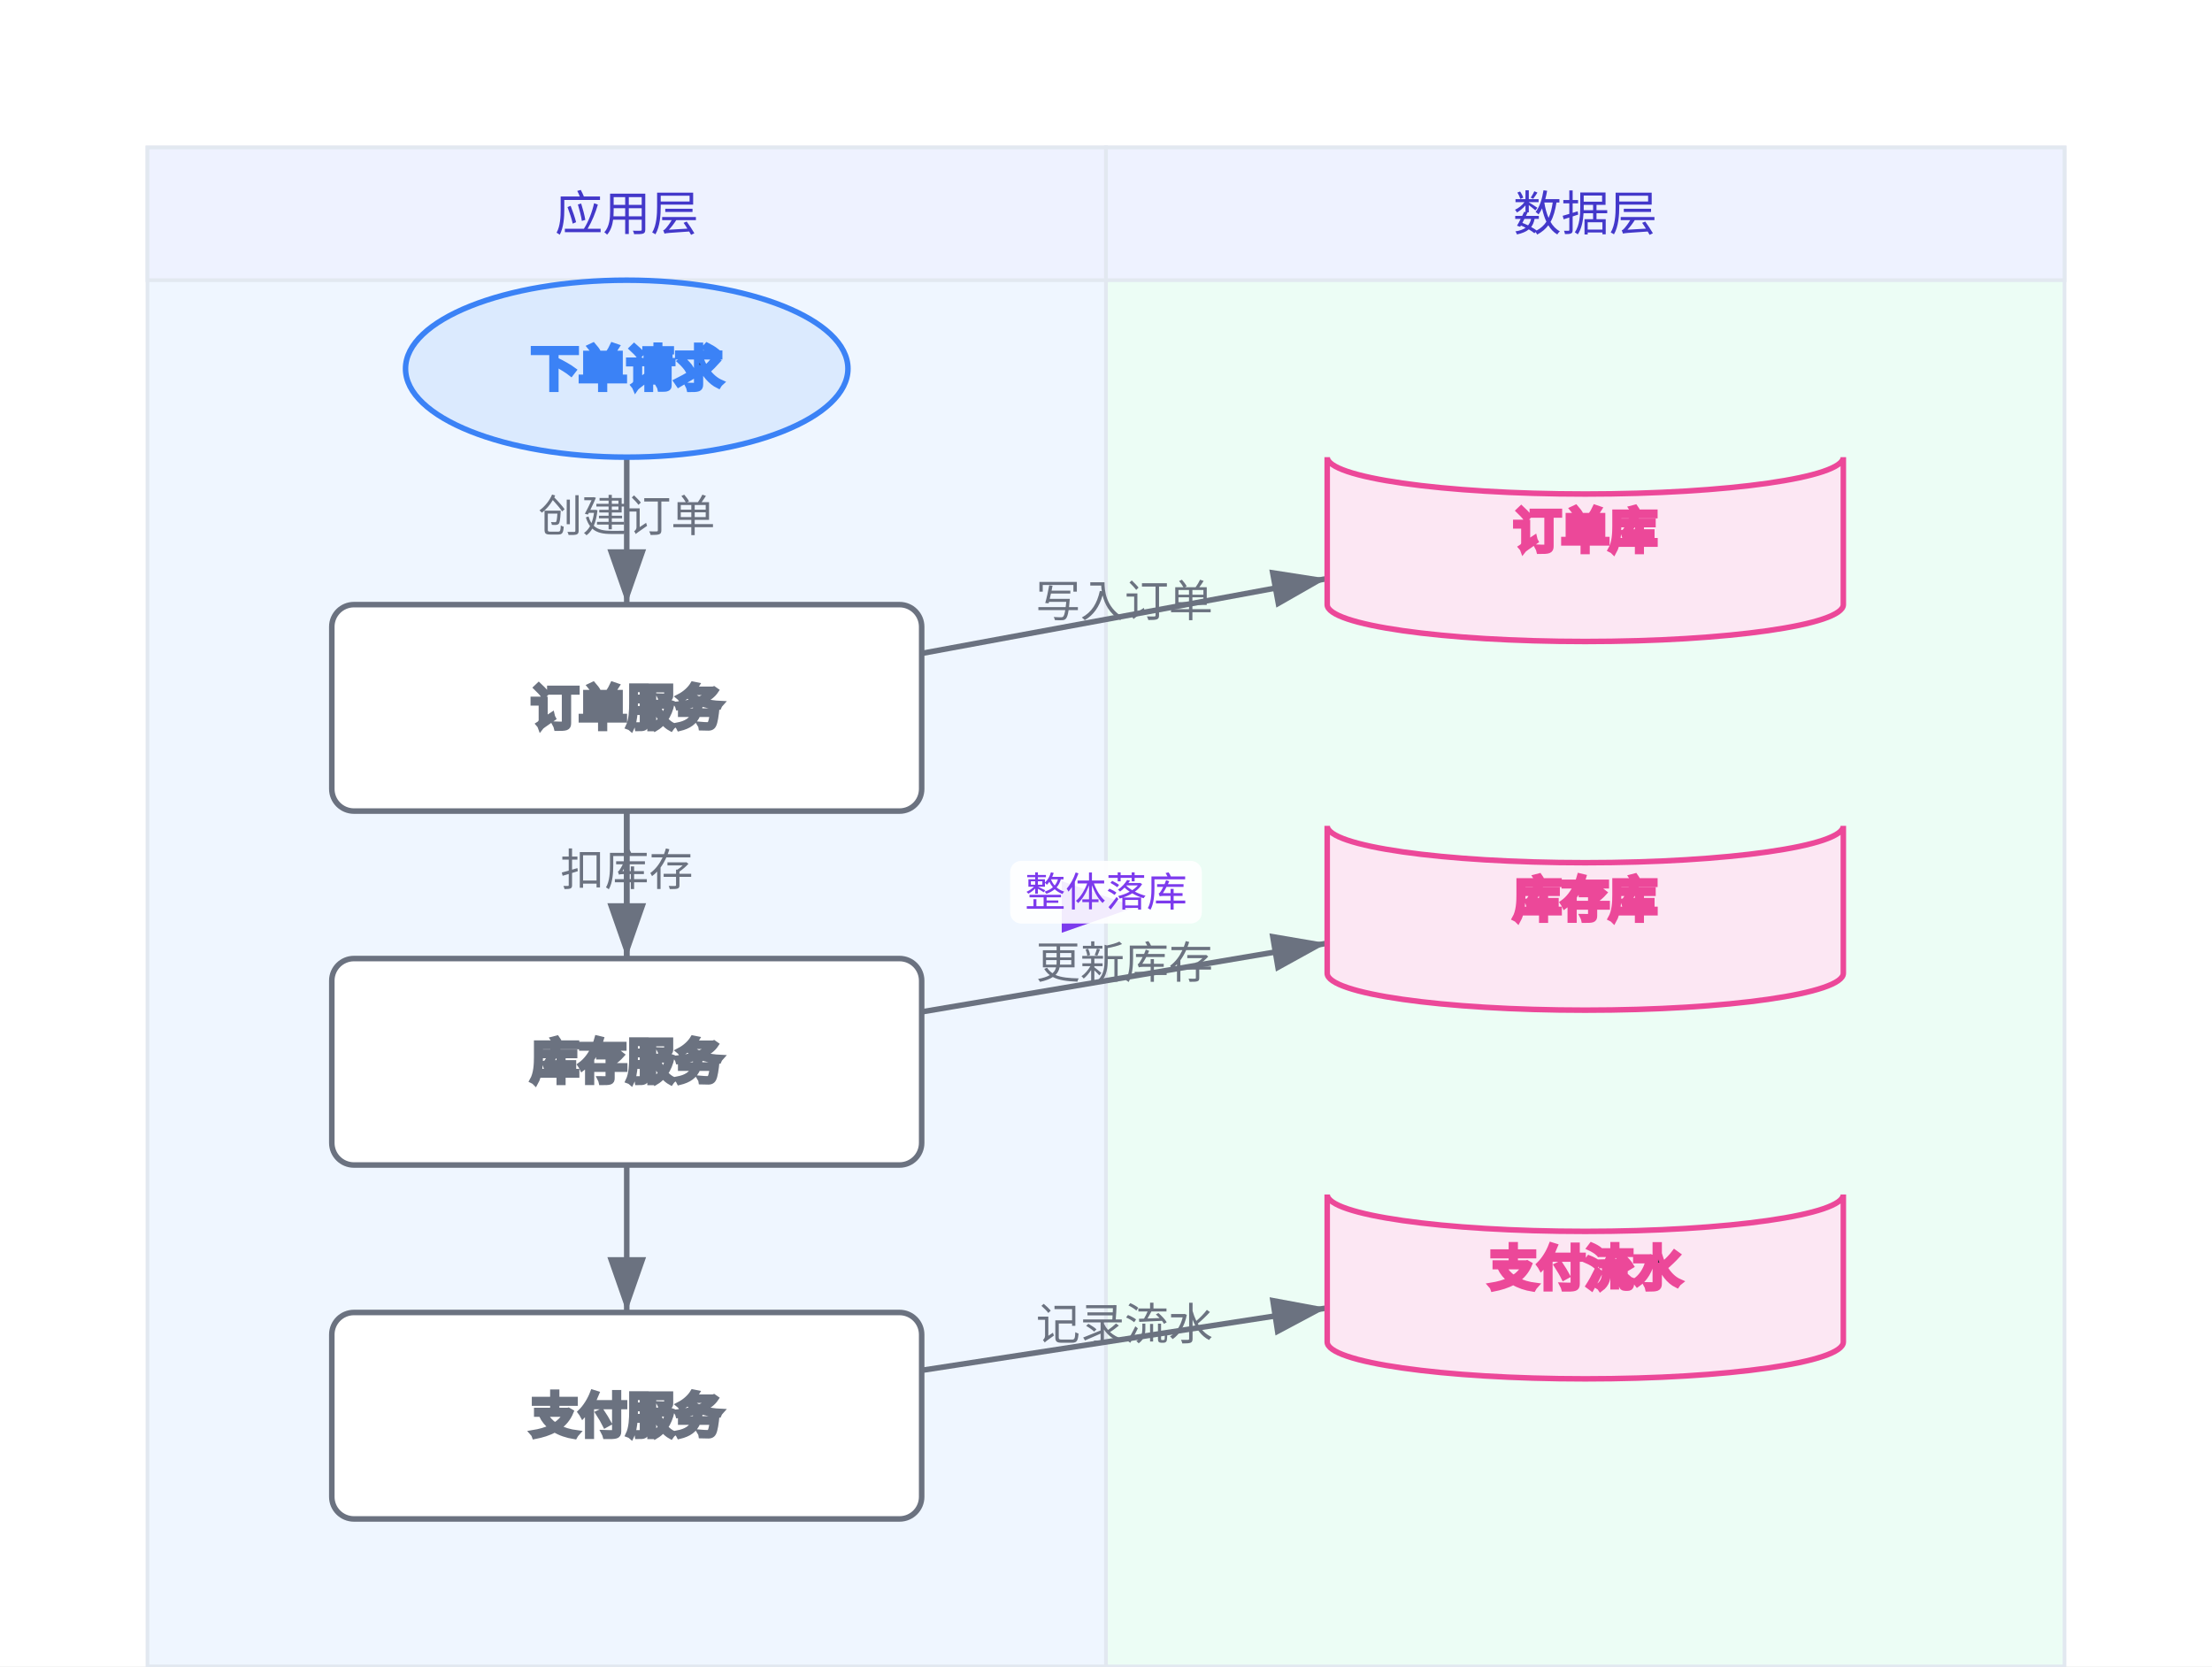
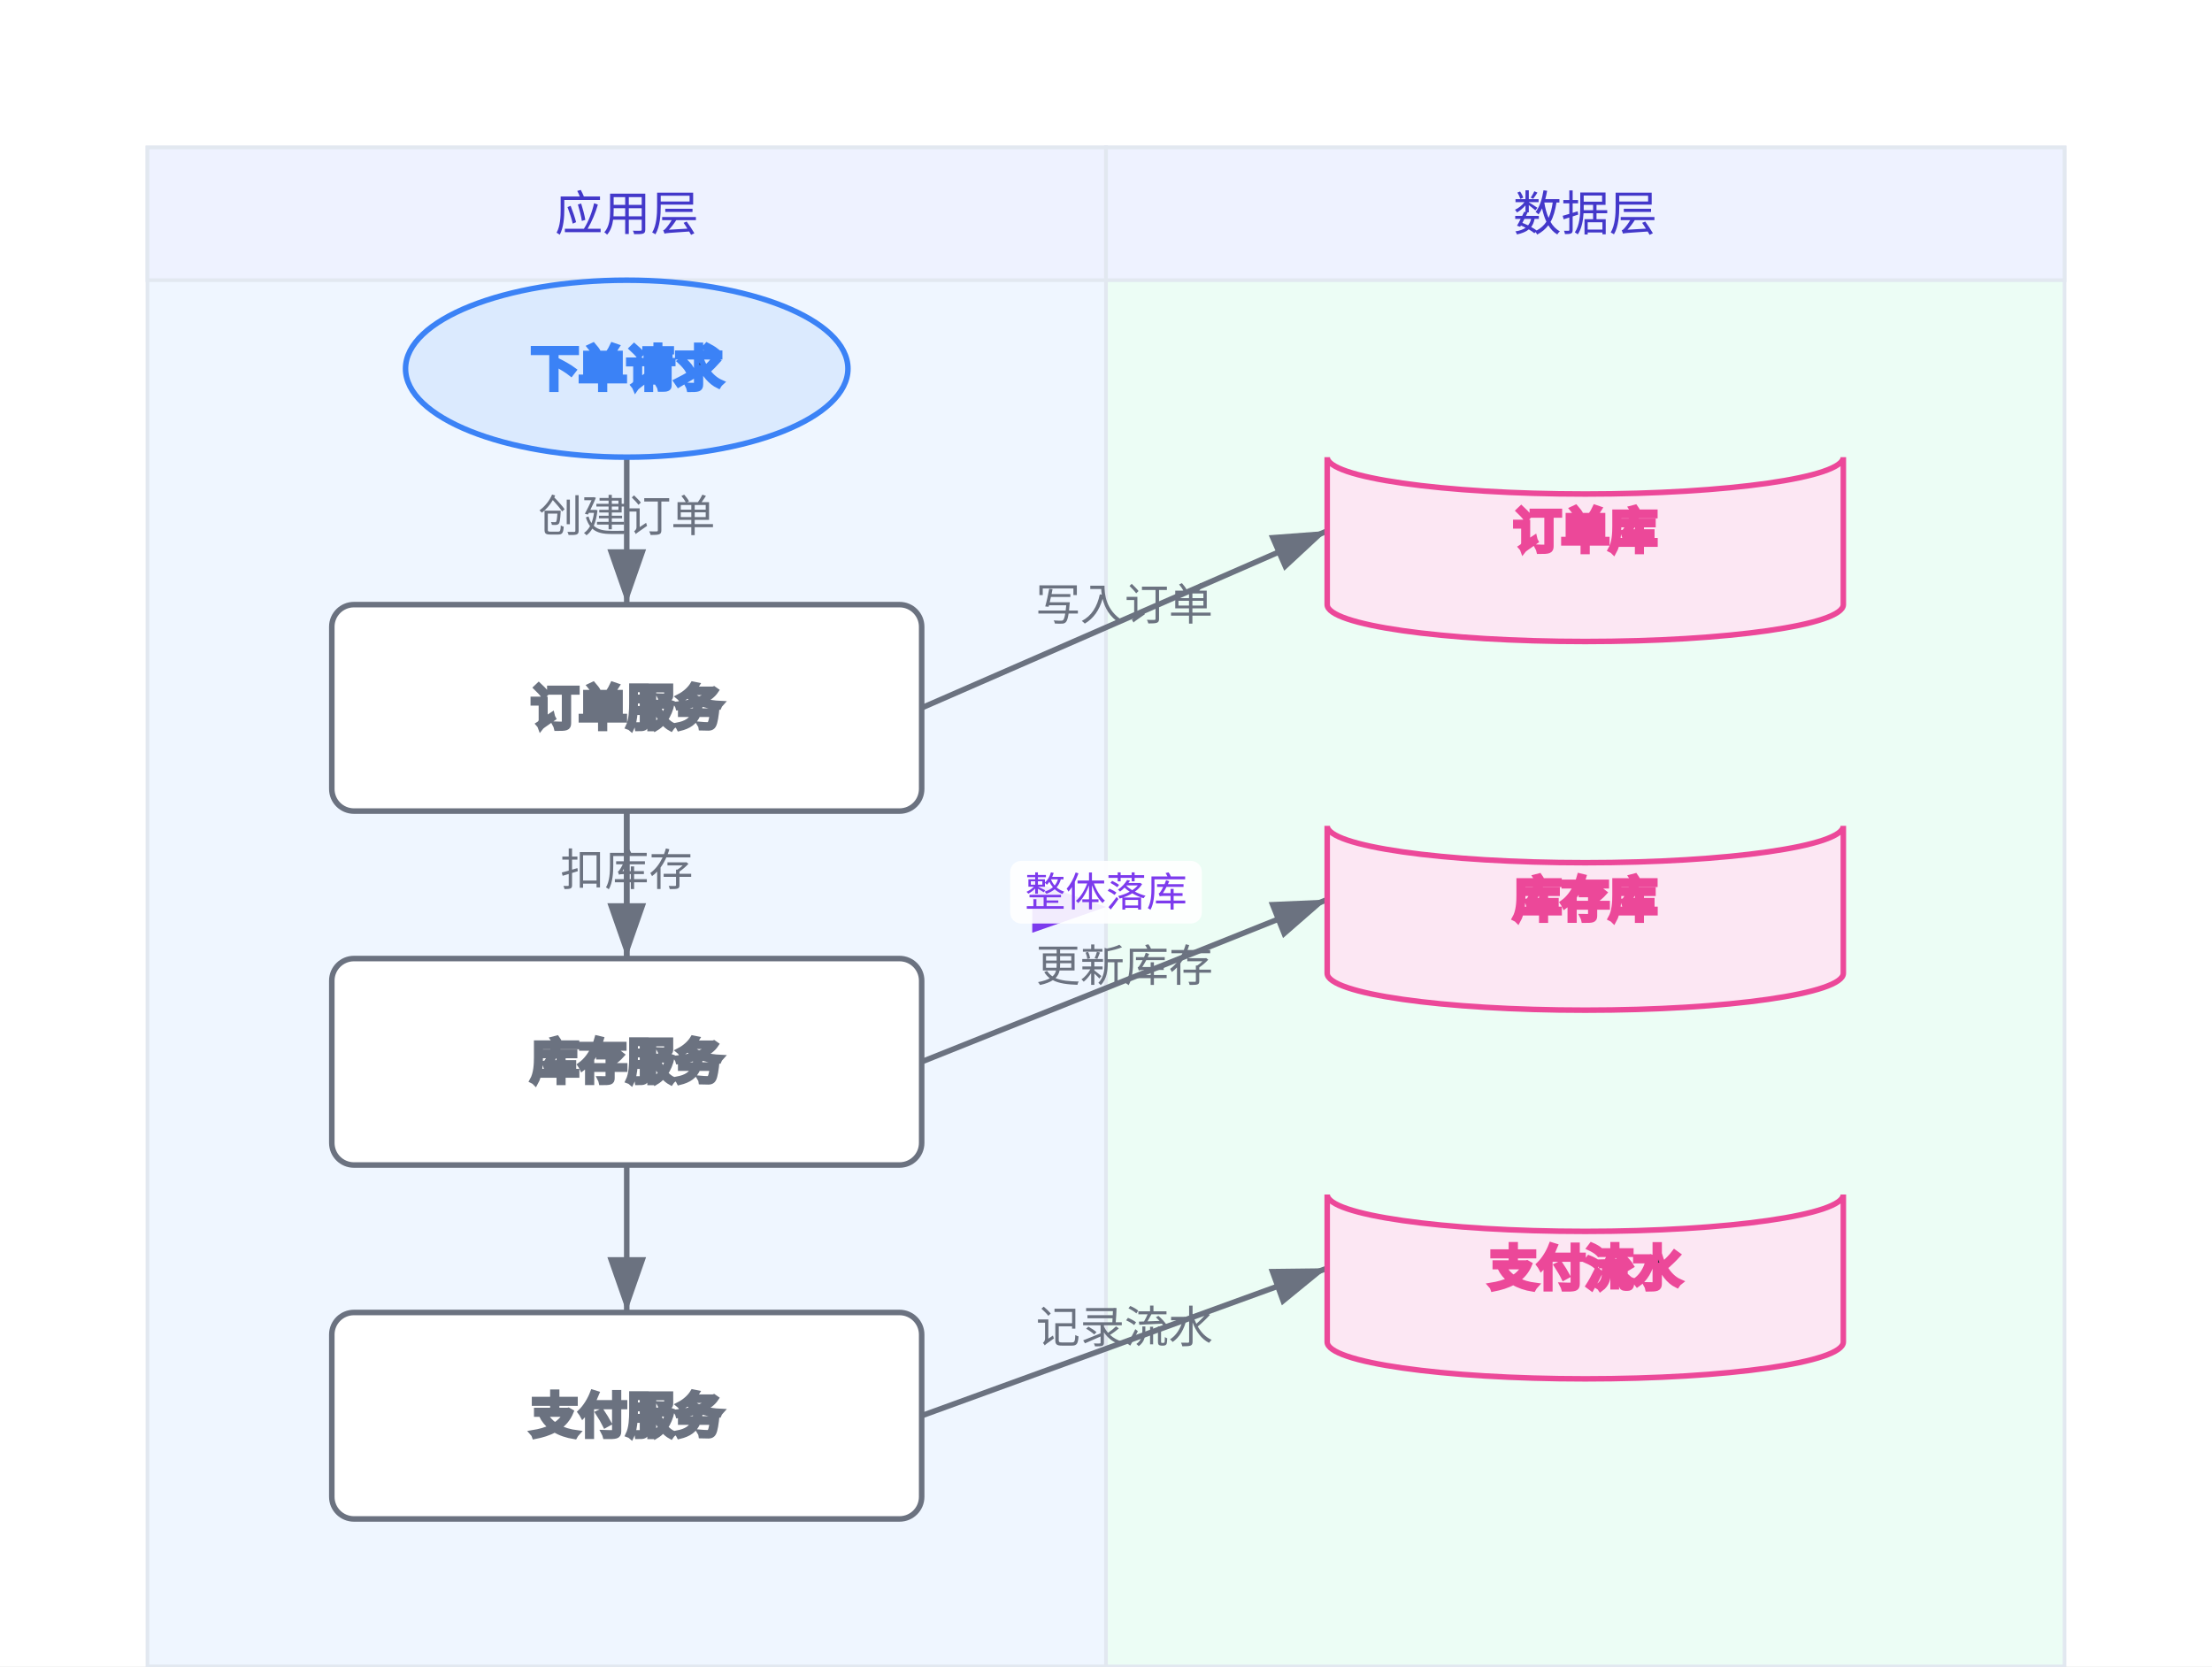
<svg xmlns="http://www.w3.org/2000/svg" width="600" height="452" viewBox="0 0 600 452">
  <defs>
    <marker id="arrowhead" markerWidth="10" markerHeight="7" refX="10" refY="3.5" orient="auto">
      <polygon points="0 0, 10 3.5, 0 7" fill="#6b7280" />
    </marker>
    <marker id="arrowhead-purple" markerWidth="10" markerHeight="7" refX="10" refY="3.5" orient="auto">
      <polygon points="0 0, 10 3.5, 0 7" fill="#7c3aed" />
    </marker>
  </defs>
  <rect x="0" y="0" width="600" height="452" fill="#ffffff" />
  <g class="lgdl-lane">
    <rect x="40" y="40" width="260" height="412" fill="#eff6ff" stroke="#e2e8f0" />
    <rect x="40" y="40" width="260" height="36" fill="#eef2ff" stroke="#e2e8f0" />
    <text x="170" y="58" font-family="'Segoe UI', 'PingFang SC', 'Microsoft YaHei', sans-serif" font-size="13" fill="#4338ca" text-anchor="middle" dominant-baseline="middle">应用层</text>
  </g>
  <g class="lgdl-lane">
    <rect x="300" y="40" width="260" height="412" fill="#ecfdf5" stroke="#e2e8f0" />
    <rect x="300" y="40" width="260" height="36" fill="#eef2ff" stroke="#e2e8f0" />
    <text x="430" y="58" font-family="'Segoe UI', 'PingFang SC', 'Microsoft YaHei', sans-serif" font-size="13" fill="#4338ca" text-anchor="middle" dominant-baseline="middle">数据层</text>
  </g>
  <g class="lgdl-aggregate-edge">
-     <line x1="300" y1="246" x2="308" y2="246" stroke="#7c3aed" stroke-width="2" stroke-dasharray="5 3" marker-end="url(#arrowhead-purple)" />
+     <line x1="300" y1="246" x2="300" y2="246" stroke="#7c3aed" stroke-width="2" stroke-dasharray="5 3" marker-end="url(#arrowhead-purple)" />
    <rect x="274.0" y="233.5" width="52" height="17" rx="3" fill="#ffffff" opacity="0.9" />
    <text x="300" y="242" font-family="'Segoe UI', 'PingFang SC', 'Microsoft YaHei', sans-serif" font-size="11" fill="#7c3aed" text-anchor="middle" dominant-baseline="middle">整体落库</text>
  </g>
  <g class="lgdl-edge">
    <path d="M 170,124 L 170,164" fill="none" stroke="#6b7280" stroke-width="1.5" marker-end="url(#arrowhead)" />
    <text x="170" y="140" font-family="'Segoe UI', 'PingFang SC', 'Microsoft YaHei', sans-serif" font-size="12" fill="#6b7280" text-anchor="middle" dominant-baseline="middle">创建订单</text>
  </g>
  <g class="lgdl-edge">
-     <path d="M 250,177.231 L 360,156.923" fill="none" stroke="#6b7280" stroke-width="1.5" marker-end="url(#arrowhead)" />
-     <text x="305" y="163.077" font-family="'Segoe UI', 'PingFang SC', 'Microsoft YaHei', sans-serif" font-size="12" fill="#6b7280" text-anchor="middle" dominant-baseline="middle">写入订单</text>
+     <path d="M 250,192 L 360,144" fill="none" stroke="#6b7280" stroke-width="1.5" marker-end="url(#arrowhead)" />
+     <text x="305" y="164" font-family="'Segoe UI', 'PingFang SC', 'Microsoft YaHei', sans-serif" font-size="12" fill="#6b7280" text-anchor="middle" dominant-baseline="middle">写入订单</text>
  </g>
  <g class="lgdl-edge">
    <path d="M 170,220 L 170,260" fill="none" stroke="#6b7280" stroke-width="1.5" marker-end="url(#arrowhead)" />
    <text x="170" y="236" font-family="'Segoe UI', 'PingFang SC', 'Microsoft YaHei', sans-serif" font-size="12" fill="#6b7280" text-anchor="middle" dominant-baseline="middle">扣库存</text>
  </g>
  <g class="lgdl-edge">
-     <path d="M 250,274.462 L 360,255.846" fill="none" stroke="#6b7280" stroke-width="1.5" marker-end="url(#arrowhead)" />
-     <text x="305" y="261.154" font-family="'Segoe UI', 'PingFang SC', 'Microsoft YaHei', sans-serif" font-size="12" fill="#6b7280" text-anchor="middle" dominant-baseline="middle">更新库存</text>
+     <path d="M 250,288 L 360,244" fill="none" stroke="#6b7280" stroke-width="1.5" marker-end="url(#arrowhead)" />
+     <text x="305" y="262" font-family="'Segoe UI', 'PingFang SC', 'Microsoft YaHei', sans-serif" font-size="12" fill="#6b7280" text-anchor="middle" dominant-baseline="middle">更新库存</text>
  </g>
  <g class="lgdl-edge">
    <path d="M 170,220 L 170,356" fill="none" stroke="#6b7280" stroke-width="1.5" marker-end="url(#arrowhead)" />
    <text x="170" y="284" font-family="'Segoe UI', 'PingFang SC', 'Microsoft YaHei', sans-serif" font-size="12" fill="#6b7280" text-anchor="middle" dominant-baseline="middle">发起支付</text>
  </g>
  <g class="lgdl-edge">
-     <path d="M 250,371.692 L 360,354.769" fill="none" stroke="#6b7280" stroke-width="1.5" marker-end="url(#arrowhead)" />
-     <text x="305" y="359.231" font-family="'Segoe UI', 'PingFang SC', 'Microsoft YaHei', sans-serif" font-size="12" fill="#6b7280" text-anchor="middle" dominant-baseline="middle">记录流水</text>
+     <path d="M 250,384 L 360,344" fill="none" stroke="#6b7280" stroke-width="1.5" marker-end="url(#arrowhead)" />
+     <text x="305" y="360" font-family="'Segoe UI', 'PingFang SC', 'Microsoft YaHei', sans-serif" font-size="12" fill="#6b7280" text-anchor="middle" dominant-baseline="middle">记录流水</text>
  </g>
  <g class="lgdl-node" fill="#dbeafe" stroke="#3b82f6" stroke-width="1.5">
    <rect x="110" y="76" width="120" height="48" rx="60" ry="60" />
    <text x="170" y="100" font-family="'Segoe UI', 'PingFang SC', 'Microsoft YaHei', sans-serif" font-size="13" fill="#1f2937" text-anchor="middle" dominant-baseline="middle">下单请求</text>
  </g>
  <g class="lgdl-node" fill="#ffffff" stroke="#6b7280" stroke-width="1.5">
    <rect x="90" y="164" width="160" height="56" rx="6" ry="6" />
    <text x="170" y="192" font-family="'Segoe UI', 'PingFang SC', 'Microsoft YaHei', sans-serif" font-size="13" fill="#1f2937" text-anchor="middle" dominant-baseline="middle">订单服务</text>
  </g>
  <g class="lgdl-node" fill="#ffffff" stroke="#6b7280" stroke-width="1.5">
    <rect x="90" y="260" width="160" height="56" rx="6" ry="6" />
    <text x="170" y="288" font-family="'Segoe UI', 'PingFang SC', 'Microsoft YaHei', sans-serif" font-size="13" fill="#1f2937" text-anchor="middle" dominant-baseline="middle">库存服务</text>
  </g>
  <g class="lgdl-node" fill="#ffffff" stroke="#6b7280" stroke-width="1.5">
    <rect x="90" y="356" width="160" height="56" rx="6" ry="6" />
    <text x="170" y="384" font-family="'Segoe UI', 'PingFang SC', 'Microsoft YaHei', sans-serif" font-size="13" fill="#1f2937" text-anchor="middle" dominant-baseline="middle">支付服务</text>
  </g>
  <g class="lgdl-node" fill="#fce7f3" stroke="#ec4899" stroke-width="1.5">
    <path d="M 360,124 L 360,164 A 70,10 0 0 0 500,164 L 500,124 A 70,10 0 0 1 360,124 Z" />
    <text x="430" y="144" font-family="'Segoe UI', 'PingFang SC', 'Microsoft YaHei', sans-serif" font-size="13" fill="#1f2937" text-anchor="middle" dominant-baseline="middle">订单库</text>
  </g>
  <g class="lgdl-node" fill="#fce7f3" stroke="#ec4899" stroke-width="1.5">
    <path d="M 360,224 L 360,264 A 70,10 0 0 0 500,264 L 500,224 A 70,10 0 0 1 360,224 Z" />
    <text x="430" y="244" font-family="'Segoe UI', 'PingFang SC', 'Microsoft YaHei', sans-serif" font-size="13" fill="#1f2937" text-anchor="middle" dominant-baseline="middle">库存库</text>
  </g>
  <g class="lgdl-node" fill="#fce7f3" stroke="#ec4899" stroke-width="1.5">
    <path d="M 360,324 L 360,364 A 70,10 0 0 0 500,364 L 500,324 A 70,10 0 0 1 360,324 Z" />
    <text x="430" y="344" font-family="'Segoe UI', 'PingFang SC', 'Microsoft YaHei', sans-serif" font-size="13" fill="#1f2937" text-anchor="middle" dominant-baseline="middle">支付流水</text>
  </g>
</svg>
